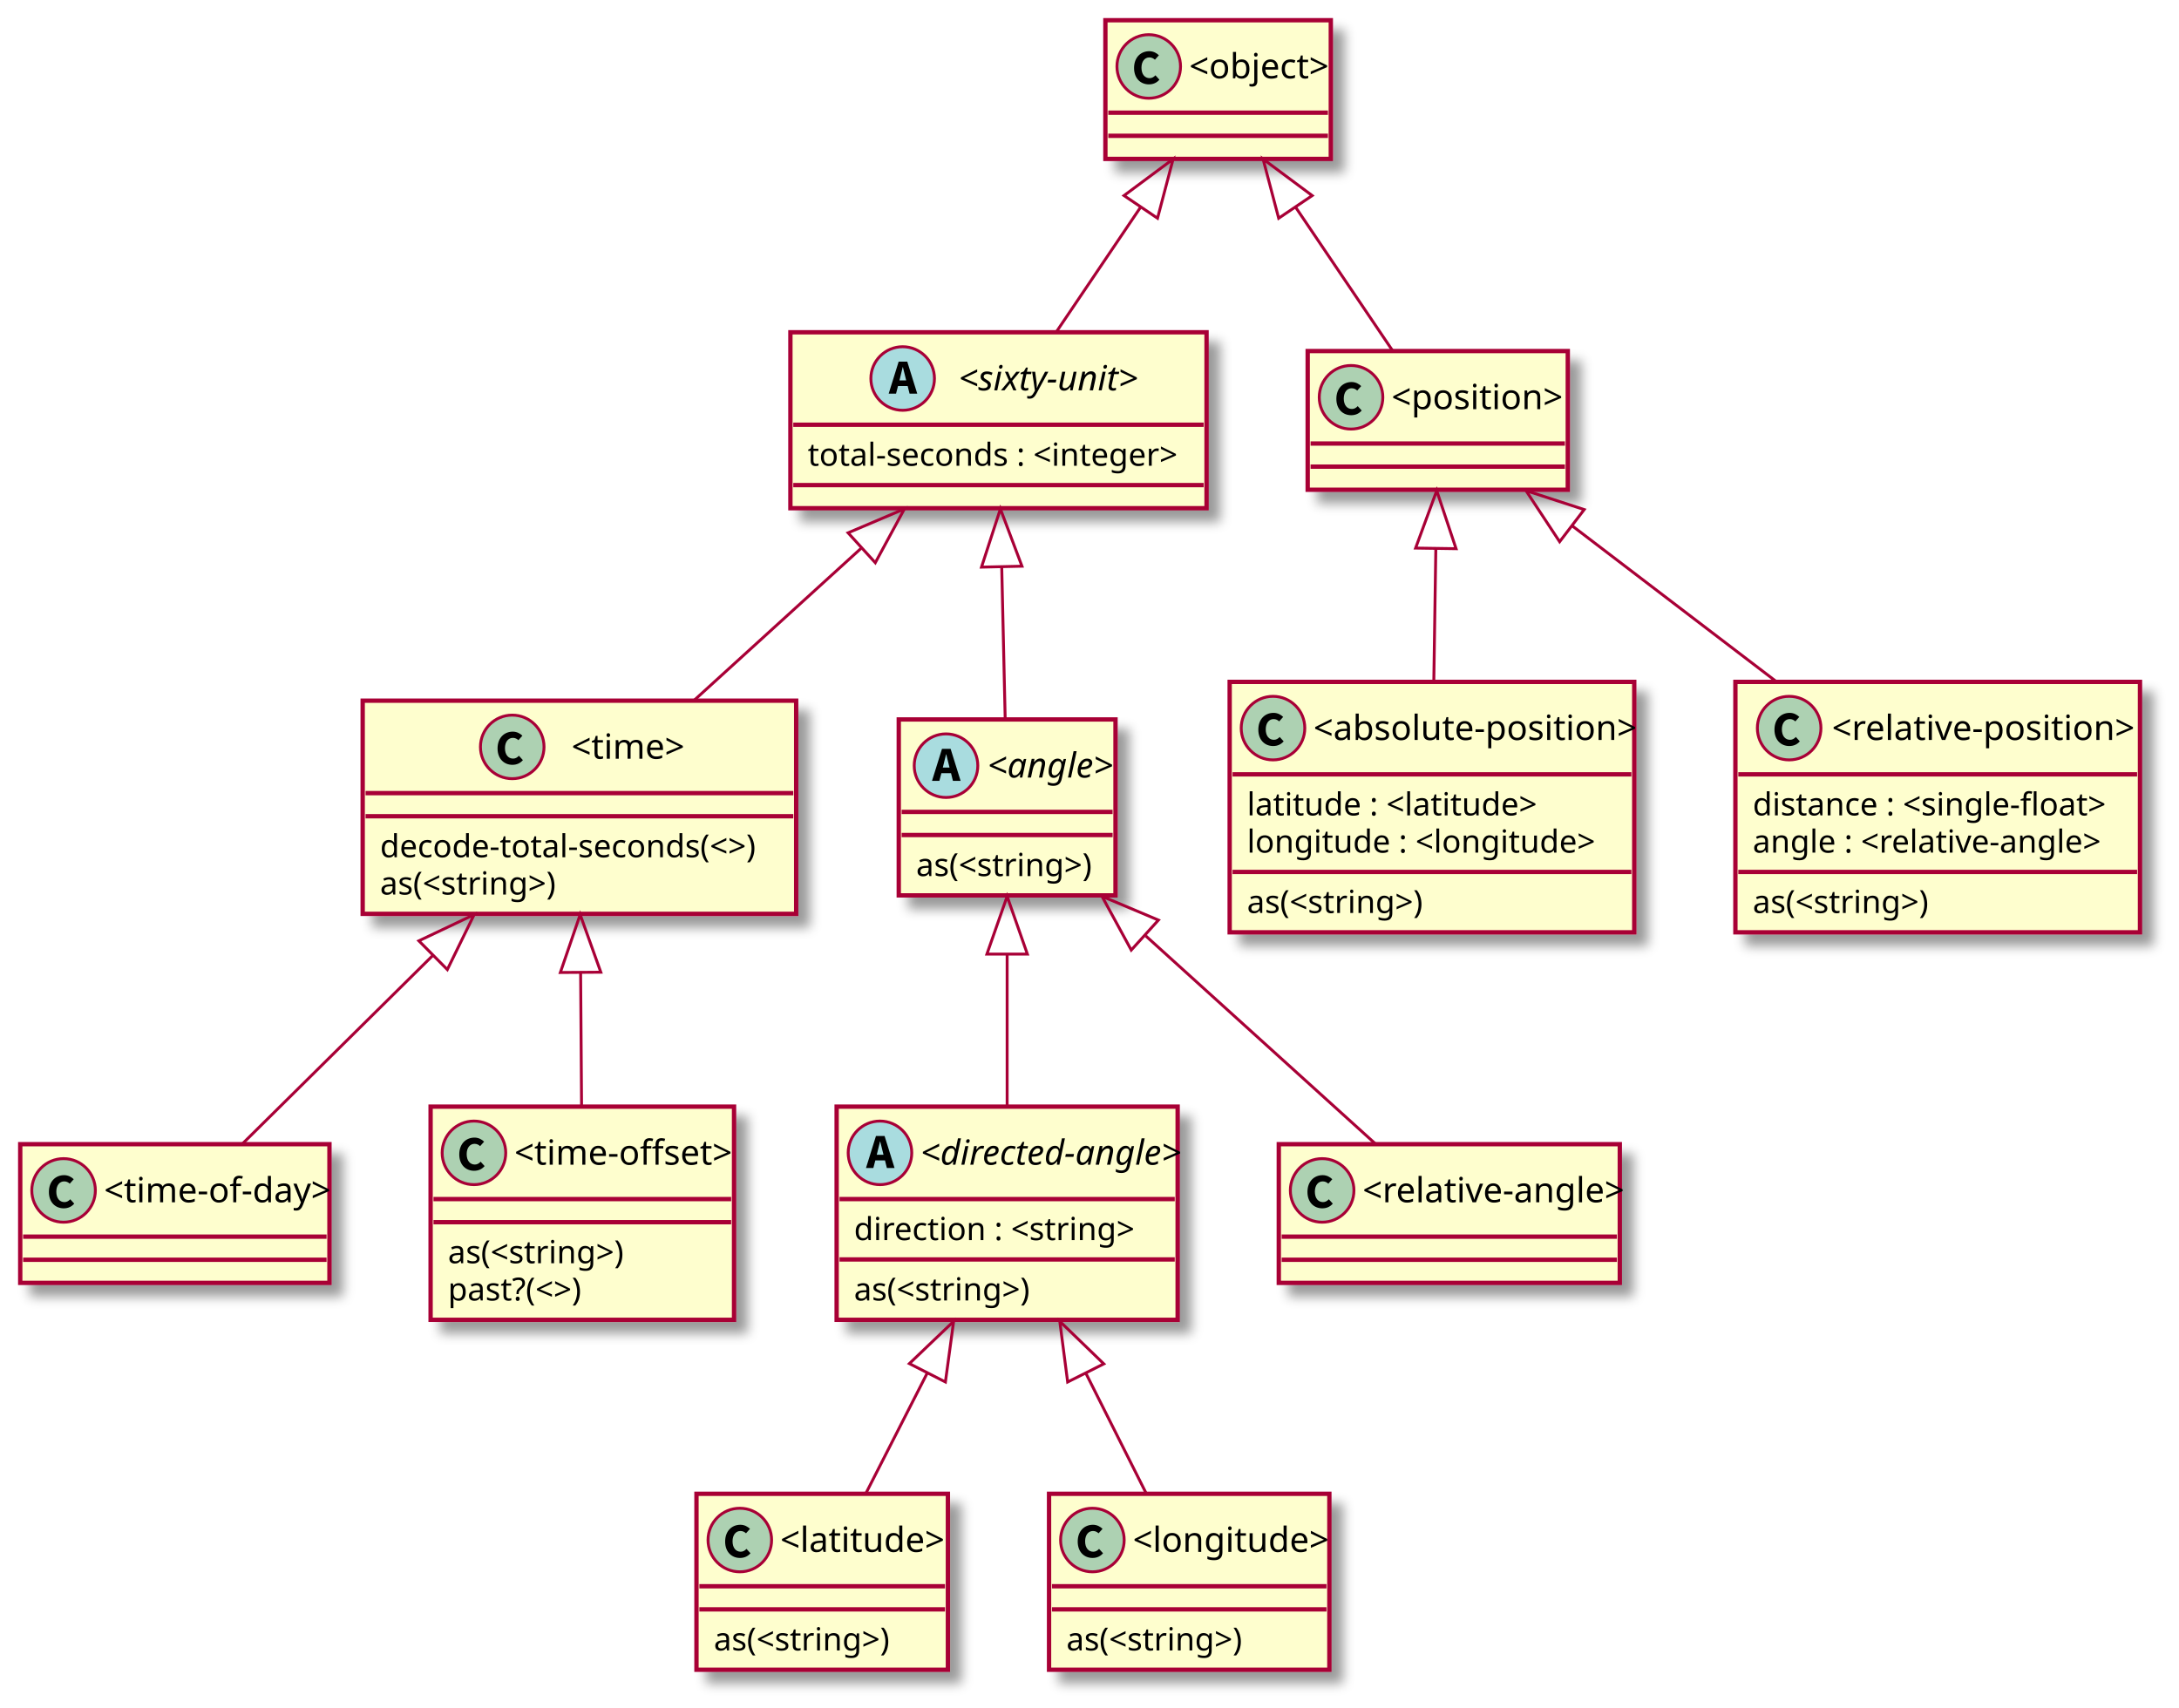
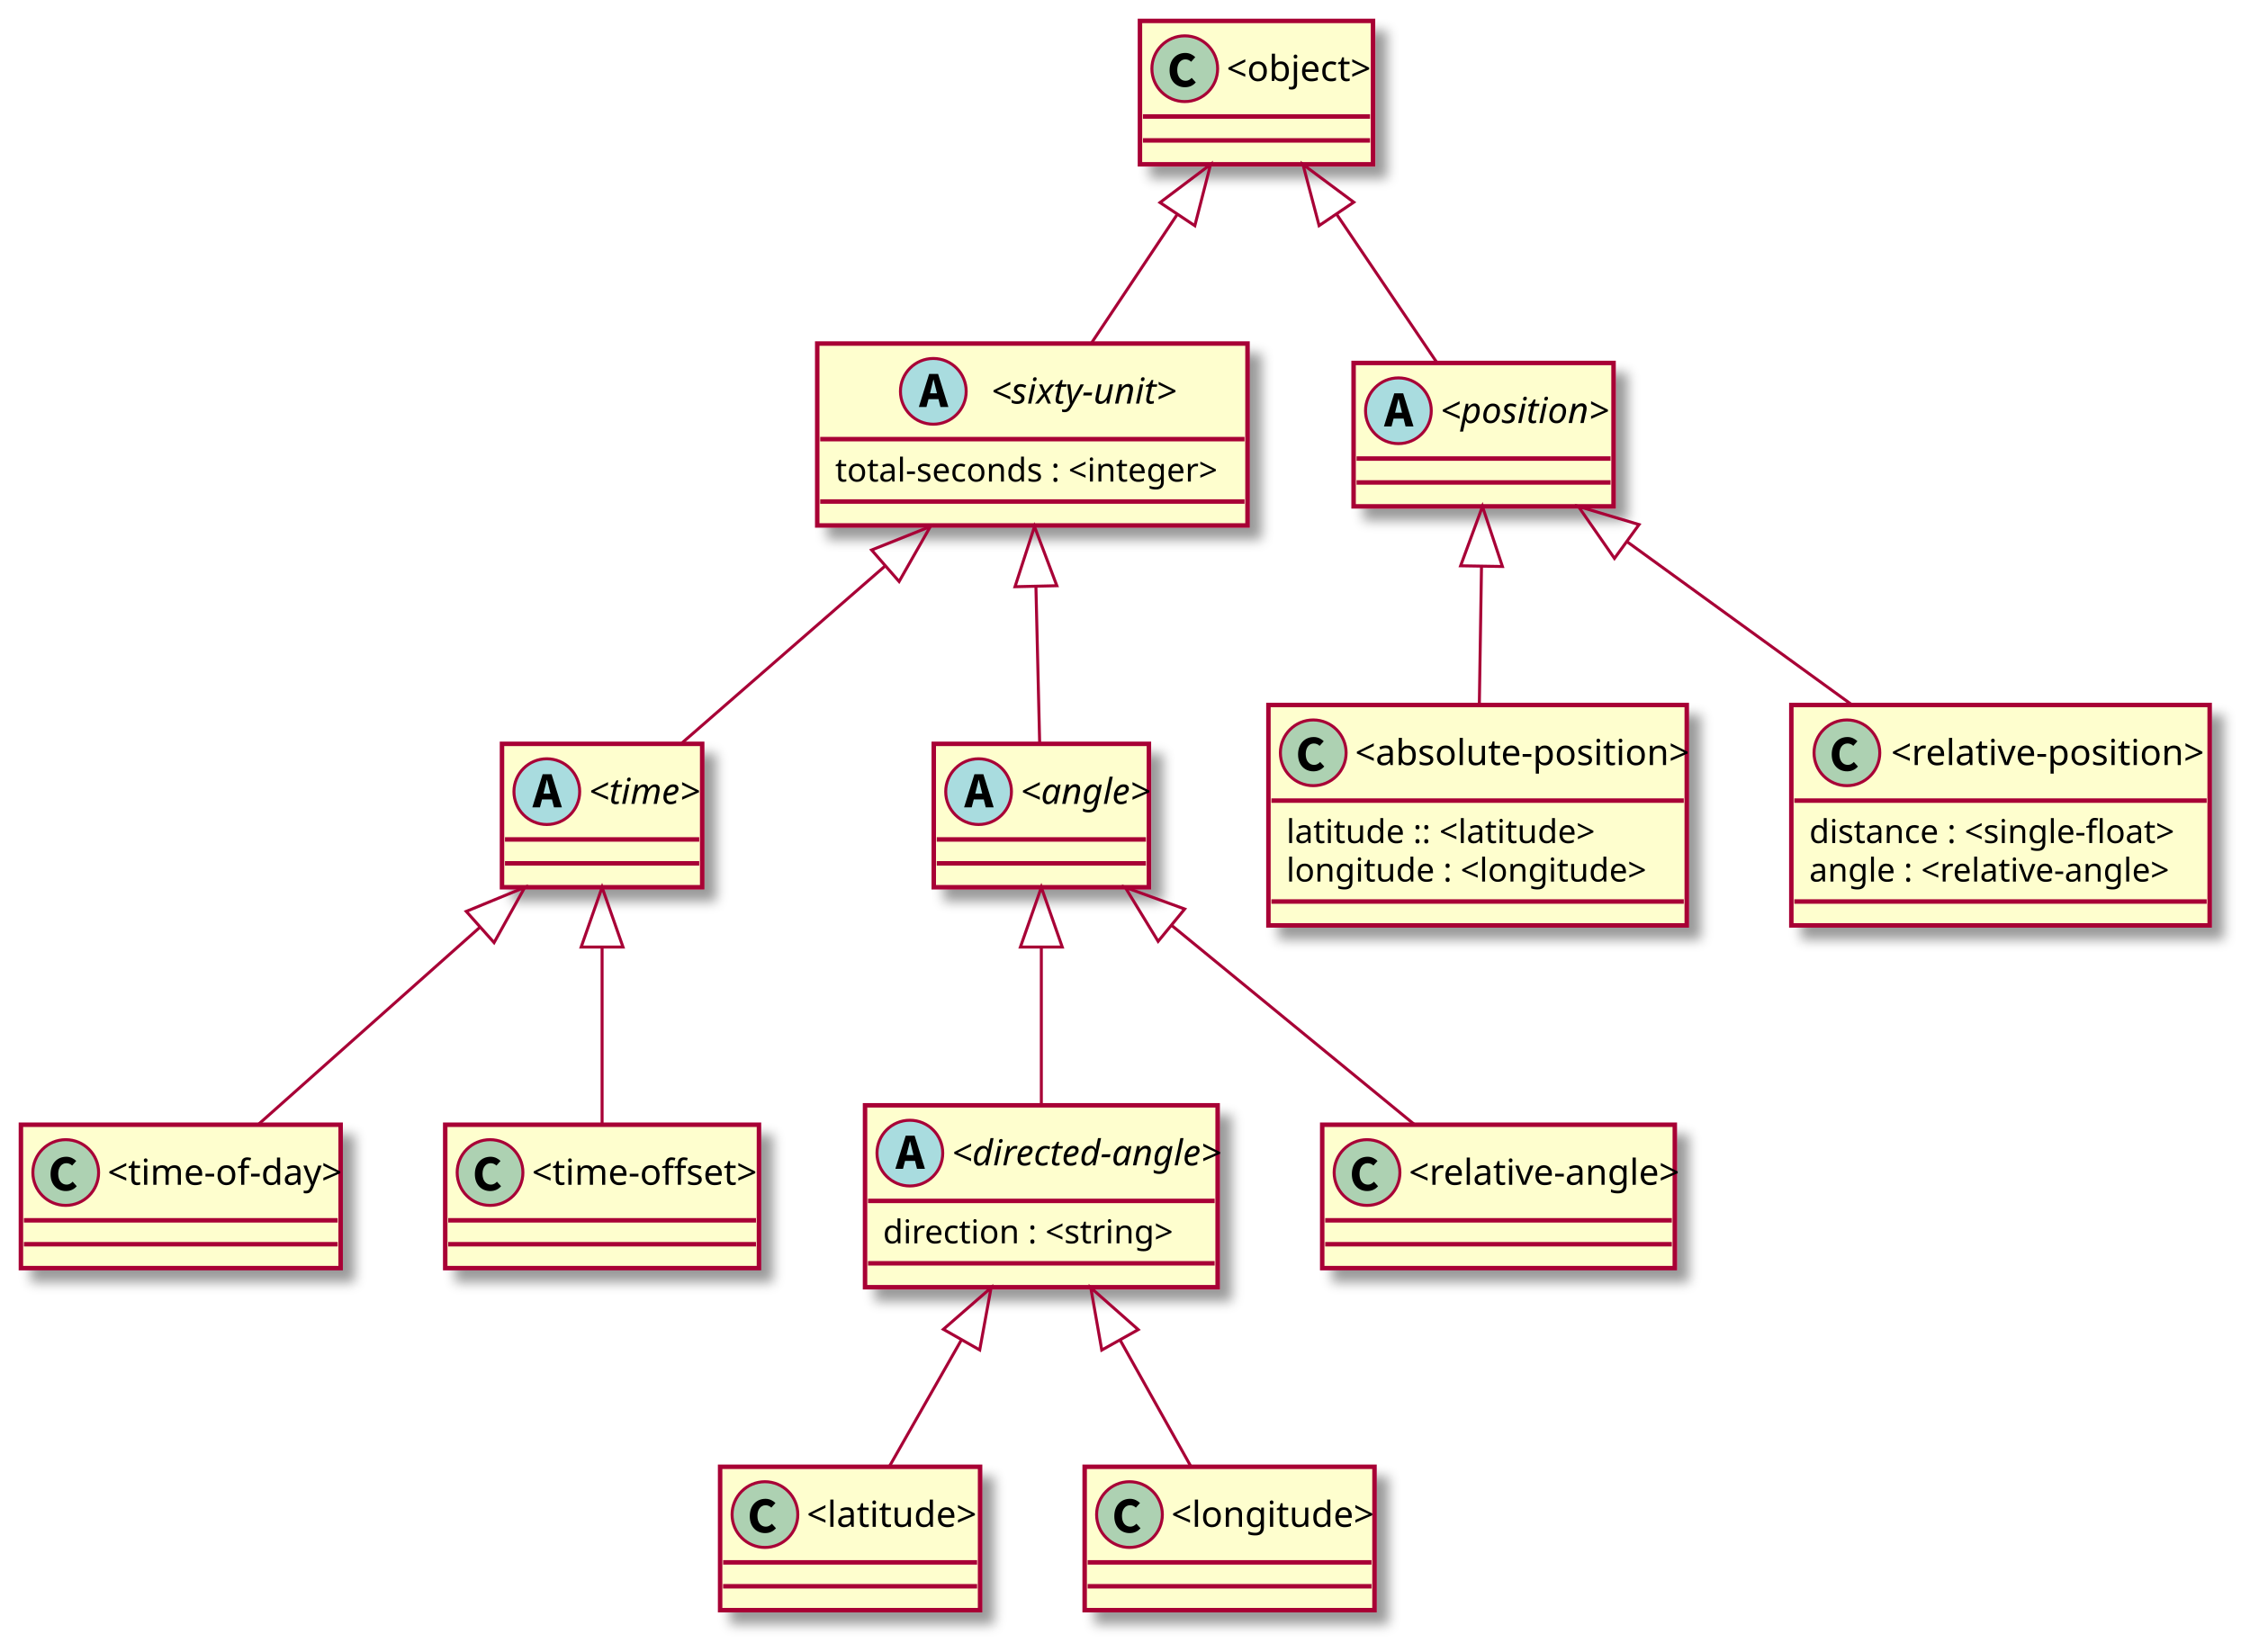
- <svg xmlns="http://www.w3.org/2000/svg" contentScriptType="application/ecmascript" contentStyleType="text/css" height="591px" preserveAspectRatio="none" style="width:754px;height:591px;background:#FFFFFF;" version="1.1" viewBox="0 0 754 591" width="754px" zoomAndPan="magnify">
+ <svg xmlns="http://www.w3.org/2000/svg" contentScriptType="application/ecmascript" contentStyleType="text/css" height="553px" preserveAspectRatio="none" style="width:753px;height:553px;background:#FFFFFF;" version="1.1" viewBox="0 0 753 553" width="753px" zoomAndPan="magnify">
  <defs>
-     <filter height="300%" id="f1tymjr36i17mx" width="300%" x="-1" y="-1">
+     <filter height="300%" id="f8x6vb3fpojpn" width="300%" x="-1" y="-1">
      <feGaussianBlur result="blurOut" stdDeviation="2.0" />
      <feColorMatrix in="blurOut" result="blurOut2" type="matrix" values="0 0 0 0 0 0 0 0 0 0 0 0 0 0 0 0 0 0 .4 0" />
      <feOffset dx="4.0" dy="4.0" in="blurOut2" result="blurOut3" />
      <feBlend in="SourceGraphic" in2="blurOut3" mode="normal" />
    </filter>
  </defs>
  <g>
-     <rect codeLine="2" fill="#FEFECE" filter="url(#f1tymjr36i17mx)" height="48" id="&lt;object&gt;" style="stroke:#A80036;stroke-width:1.5;" width="78" x="382.5" y="7" />
-     <ellipse cx="397.5" cy="23" fill="#ADD1B2" rx="11" ry="11" style="stroke:#A80036;stroke-width:1.0;" />
-     <path d="M397.547,29.203 C399.047,29.203 400.281,28.641 401.188,27.578 L399.812,26.062 C399.266,26.656 398.609,27.047 397.812,27.047 C396.141,27.047 394.984,25.719 394.984,23.438 C394.984,21.219 396.141,19.875 397.703,19.875 C398.516,19.875 399.109,20.188 399.641,20.672 L401.016,19.125 C400.266,18.391 399.109,17.719 397.703,17.719 C394.75,17.719 392.422,19.859 392.422,23.531 C392.422,27.25 394.797,29.203 397.547,29.203 Z " fill="#000000" />
-     <text fill="#000000" font-family="sans-serif" font-size="12" lengthAdjust="spacing" textLength="46" x="411.5" y="27.102">&lt;object&gt;</text>
-     <line style="stroke:#A80036;stroke-width:1.5;" x1="383.5" x2="459.5" y1="39" y2="39" />
-     <line style="stroke:#A80036;stroke-width:1.5;" x1="383.5" x2="459.5" y1="47" y2="47" />
-     <rect codeLine="3" fill="#FEFECE" filter="url(#f1tymjr36i17mx)" height="60.891" id="&lt;sixty-unit&gt;" style="stroke:#A80036;stroke-width:1.5;" width="144" x="273.5" y="115" />
+     <rect codeLine="2" fill="#FEFECE" filter="url(#f8x6vb3fpojpn)" height="48" id="&lt;object&gt;" style="stroke:#A80036;stroke-width:1.5;" width="78" x="381.5" y="7" />
+     <ellipse cx="396.5" cy="23" fill="#ADD1B2" rx="11" ry="11" style="stroke:#A80036;stroke-width:1.0;" />
+     <path d="M396.547,29.203 C398.047,29.203 399.281,28.641 400.188,27.578 L398.812,26.062 C398.266,26.656 397.609,27.047 396.812,27.047 C395.141,27.047 393.984,25.719 393.984,23.438 C393.984,21.219 395.141,19.875 396.703,19.875 C397.516,19.875 398.109,20.188 398.641,20.672 L400.016,19.125 C399.266,18.391 398.109,17.719 396.703,17.719 C393.75,17.719 391.422,19.859 391.422,23.531 C391.422,27.25 393.797,29.203 396.547,29.203 Z " fill="#000000" />
+     <text fill="#000000" font-family="sans-serif" font-size="12" lengthAdjust="spacing" textLength="46" x="410.5" y="27.102">&lt;object&gt;</text>
+     <line style="stroke:#A80036;stroke-width:1.5;" x1="382.5" x2="458.5" y1="39" y2="39" />
+     <line style="stroke:#A80036;stroke-width:1.5;" x1="382.5" x2="458.5" y1="47" y2="47" />
+     <rect codeLine="3" fill="#FEFECE" filter="url(#f8x6vb3fpojpn)" height="60.891" id="&lt;sixty-unit&gt;" style="stroke:#A80036;stroke-width:1.5;" width="144" x="273.5" y="115" />
    <ellipse cx="312.35" cy="131" fill="#A9DCDF" rx="11" ry="11" style="stroke:#A80036;stroke-width:1.0;" />
    <path d="M311.491,130.641 C311.788,129.531 312.1,128.25 312.366,127.062 L312.428,127.062 C312.694,128.25 313.022,129.531 313.319,130.641 L313.569,131.656 L311.241,131.656 L311.491,130.641 Z M307.506,136.25 L310.053,136.25 L310.741,133.609 L314.084,133.609 L314.741,136.25 L317.397,136.25 L313.944,125.172 L310.959,125.172 L307.506,136.25 Z " fill="#000000" />
    <text fill="#000000" font-family="sans-serif" font-size="12" font-style="italic" lengthAdjust="spacing" textLength="59" x="331.65" y="135.102">&lt;sixty-unit&gt;</text>
    <line style="stroke:#A80036;stroke-width:1.5;" x1="274.5" x2="416.5" y1="147" y2="147" />
    <text fill="#000000" font-family="sans-serif" font-size="11" lengthAdjust="spacing" textLength="132" x="279.5" y="161.205">total-seconds : &lt;integer&gt;</text>
    <line style="stroke:#A80036;stroke-width:1.5;" x1="274.5" x2="416.5" y1="167.891" y2="167.891" />
-     <rect codeLine="4" fill="#FEFECE" filter="url(#f1tymjr36i17mx)" height="48" id="&lt;position&gt;" style="stroke:#A80036;stroke-width:1.5;" width="90" x="452.5" y="121.5" />
-     <ellipse cx="467.5" cy="137.5" fill="#ADD1B2" rx="11" ry="11" style="stroke:#A80036;stroke-width:1.0;" />
-     <path d="M467.547,143.703 C469.047,143.703 470.281,143.141 471.188,142.078 L469.812,140.562 C469.266,141.156 468.609,141.547 467.812,141.547 C466.141,141.547 464.984,140.219 464.984,137.938 C464.984,135.719 466.141,134.375 467.703,134.375 C468.516,134.375 469.109,134.688 469.641,135.172 L471.016,133.625 C470.266,132.891 469.109,132.219 467.703,132.219 C464.75,132.219 462.422,134.359 462.422,138.031 C462.422,141.75 464.797,143.703 467.547,143.703 Z " fill="#000000" />
-     <text fill="#000000" font-family="sans-serif" font-size="12" lengthAdjust="spacing" textLength="58" x="481.5" y="141.602">&lt;position&gt;</text>
-     <line style="stroke:#A80036;stroke-width:1.5;" x1="453.5" x2="541.5" y1="153.5" y2="153.5" />
-     <line style="stroke:#A80036;stroke-width:1.5;" x1="453.5" x2="541.5" y1="161.5" y2="161.5" />
-     <rect codeLine="5" fill="#FEFECE" filter="url(#f1tymjr36i17mx)" height="73.781" id="&lt;time&gt;" style="stroke:#A80036;stroke-width:1.5;" width="150" x="125.5" y="242.5" />
-     <ellipse cx="177.25" cy="258.5" fill="#ADD1B2" rx="11" ry="11" style="stroke:#A80036;stroke-width:1.0;" />
-     <path d="M177.297,264.703 C178.797,264.703 180.031,264.141 180.938,263.078 L179.562,261.562 C179.016,262.156 178.359,262.547 177.562,262.547 C175.891,262.547 174.734,261.219 174.734,258.938 C174.734,256.719 175.891,255.375 177.453,255.375 C178.266,255.375 178.859,255.688 179.391,256.172 L180.766,254.625 C180.016,253.891 178.859,253.219 177.453,253.219 C174.5,253.219 172.172,255.359 172.172,259.031 C172.172,262.75 174.547,264.703 177.297,264.703 Z " fill="#000000" />
-     <text fill="#000000" font-family="sans-serif" font-size="12" lengthAdjust="spacing" textLength="38" x="197.75" y="262.602">&lt;time&gt;</text>
-     <line style="stroke:#A80036;stroke-width:1.5;" x1="126.5" x2="274.5" y1="274.5" y2="274.5" />
-     <line style="stroke:#A80036;stroke-width:1.5;" x1="126.5" x2="274.5" y1="282.5" y2="282.5" />
-     <text fill="#000000" font-family="sans-serif" font-size="11" lengthAdjust="spacing" textLength="138" x="131.5" y="296.705">decode-total-seconds(&lt;&gt;)</text>
-     <text fill="#000000" font-family="sans-serif" font-size="11" lengthAdjust="spacing" textLength="63" x="131.5" y="309.596">as(&lt;string&gt;)</text>
-     <rect codeLine="6" fill="#FEFECE" filter="url(#f1tymjr36i17mx)" height="48" id="&lt;time-of-day&gt;" style="stroke:#A80036;stroke-width:1.5;" width="107" x="7" y="396" />
-     <ellipse cx="22" cy="412" fill="#ADD1B2" rx="11" ry="11" style="stroke:#A80036;stroke-width:1.0;" />
-     <path d="M22.047,418.203 C23.547,418.203 24.781,417.641 25.688,416.578 L24.312,415.062 C23.766,415.656 23.109,416.047 22.312,416.047 C20.641,416.047 19.484,414.719 19.484,412.438 C19.484,410.219 20.641,408.875 22.203,408.875 C23.016,408.875 23.609,409.188 24.141,409.672 L25.516,408.125 C24.766,407.391 23.609,406.719 22.203,406.719 C19.25,406.719 16.922,408.859 16.922,412.531 C16.922,416.25 19.297,418.203 22.047,418.203 Z " fill="#000000" />
-     <text fill="#000000" font-family="sans-serif" font-size="12" lengthAdjust="spacing" textLength="75" x="36" y="416.102">&lt;time-of-day&gt;</text>
-     <line style="stroke:#A80036;stroke-width:1.5;" x1="8" x2="113" y1="428" y2="428" />
-     <line style="stroke:#A80036;stroke-width:1.5;" x1="8" x2="113" y1="436" y2="436" />
-     <rect codeLine="7" fill="#FEFECE" filter="url(#f1tymjr36i17mx)" height="73.781" id="&lt;time-offset&gt;" style="stroke:#A80036;stroke-width:1.5;" width="105" x="149" y="383" />
-     <ellipse cx="164" cy="399" fill="#ADD1B2" rx="11" ry="11" style="stroke:#A80036;stroke-width:1.0;" />
-     <path d="M164.047,405.203 C165.547,405.203 166.781,404.641 167.688,403.578 L166.312,402.062 C165.766,402.656 165.109,403.047 164.312,403.047 C162.641,403.047 161.484,401.719 161.484,399.438 C161.484,397.219 162.641,395.875 164.203,395.875 C165.016,395.875 165.609,396.188 166.141,396.672 L167.516,395.125 C166.766,394.391 165.609,393.719 164.203,393.719 C161.25,393.719 158.922,395.859 158.922,399.531 C158.922,403.25 161.297,405.203 164.047,405.203 Z " fill="#000000" />
-     <text fill="#000000" font-family="sans-serif" font-size="12" lengthAdjust="spacing" textLength="73" x="178" y="403.102">&lt;time-offset&gt;</text>
-     <line style="stroke:#A80036;stroke-width:1.5;" x1="150" x2="253" y1="415" y2="415" />
-     <line style="stroke:#A80036;stroke-width:1.5;" x1="150" x2="253" y1="423" y2="423" />
-     <text fill="#000000" font-family="sans-serif" font-size="11" lengthAdjust="spacing" textLength="63" x="155" y="437.205">as(&lt;string&gt;)</text>
-     <text fill="#000000" font-family="sans-serif" font-size="11" lengthAdjust="spacing" textLength="49" x="155" y="450.096">past?(&lt;&gt;)</text>
-     <rect codeLine="8" fill="#FEFECE" filter="url(#f1tymjr36i17mx)" height="60.891" id="&lt;angle&gt;" style="stroke:#A80036;stroke-width:1.5;" width="75" x="311" y="249" />
-     <ellipse cx="327.35" cy="265" fill="#A9DCDF" rx="11" ry="11" style="stroke:#A80036;stroke-width:1.0;" />
-     <path d="M326.491,264.641 C326.788,263.531 327.1,262.25 327.366,261.062 L327.428,261.062 C327.694,262.25 328.022,263.531 328.319,264.641 L328.569,265.656 L326.241,265.656 L326.491,264.641 Z M322.506,270.25 L325.053,270.25 L325.741,267.609 L329.084,267.609 L329.741,270.25 L332.397,270.25 L328.944,259.172 L325.959,259.172 L322.506,270.25 Z " fill="#000000" />
-     <text fill="#000000" font-family="sans-serif" font-size="12" font-style="italic" lengthAdjust="spacing" textLength="40" x="341.65" y="269.102">&lt;angle&gt;</text>
-     <line style="stroke:#A80036;stroke-width:1.5;" x1="312" x2="385" y1="281" y2="281" />
-     <line style="stroke:#A80036;stroke-width:1.5;" x1="312" x2="385" y1="289" y2="289" />
-     <text fill="#000000" font-family="sans-serif" font-size="11" lengthAdjust="spacing" textLength="63" x="317" y="303.205">as(&lt;string&gt;)</text>
-     <rect codeLine="9" fill="#FEFECE" filter="url(#f1tymjr36i17mx)" height="73.781" id="&lt;directed-angle&gt;" style="stroke:#A80036;stroke-width:1.5;" width="118" x="289.5" y="383" />
-     <ellipse cx="304.5" cy="399" fill="#A9DCDF" rx="11" ry="11" style="stroke:#A80036;stroke-width:1.0;" />
-     <path d="M303.641,398.641 C303.938,397.531 304.25,396.25 304.516,395.062 L304.578,395.062 C304.844,396.25 305.172,397.531 305.469,398.641 L305.719,399.656 L303.391,399.656 L303.641,398.641 Z M299.656,404.25 L302.203,404.25 L302.891,401.609 L306.234,401.609 L306.891,404.25 L309.547,404.25 L306.094,393.172 L303.109,393.172 L299.656,404.25 Z " fill="#000000" />
-     <text fill="#000000" font-family="sans-serif" font-size="12" font-style="italic" lengthAdjust="spacing" textLength="86" x="318.5" y="403.102">&lt;directed-angle&gt;</text>
-     <line style="stroke:#A80036;stroke-width:1.5;" x1="290.5" x2="406.5" y1="415" y2="415" />
-     <text fill="#000000" font-family="sans-serif" font-size="11" lengthAdjust="spacing" textLength="99" x="295.5" y="429.205">direction : &lt;string&gt;</text>
-     <line style="stroke:#A80036;stroke-width:1.5;" x1="290.5" x2="406.5" y1="435.891" y2="435.891" />
-     <text fill="#000000" font-family="sans-serif" font-size="11" lengthAdjust="spacing" textLength="63" x="295.5" y="450.096">as(&lt;string&gt;)</text>
-     <rect codeLine="10" fill="#FEFECE" filter="url(#f1tymjr36i17mx)" height="48" id="&lt;relative-angle&gt;" style="stroke:#A80036;stroke-width:1.5;" width="118" x="442.5" y="396" />
-     <ellipse cx="457.5" cy="412" fill="#ADD1B2" rx="11" ry="11" style="stroke:#A80036;stroke-width:1.0;" />
-     <path d="M457.547,418.203 C459.047,418.203 460.281,417.641 461.188,416.578 L459.812,415.062 C459.266,415.656 458.609,416.047 457.812,416.047 C456.141,416.047 454.984,414.719 454.984,412.438 C454.984,410.219 456.141,408.875 457.703,408.875 C458.516,408.875 459.109,409.188 459.641,409.672 L461.016,408.125 C460.266,407.391 459.109,406.719 457.703,406.719 C454.75,406.719 452.422,408.859 452.422,412.531 C452.422,416.25 454.797,418.203 457.547,418.203 Z " fill="#000000" />
-     <text fill="#000000" font-family="sans-serif" font-size="12" lengthAdjust="spacing" textLength="86" x="471.5" y="416.102">&lt;relative-angle&gt;</text>
-     <line style="stroke:#A80036;stroke-width:1.5;" x1="443.5" x2="559.5" y1="428" y2="428" />
-     <line style="stroke:#A80036;stroke-width:1.5;" x1="443.5" x2="559.5" y1="436" y2="436" />
-     <rect codeLine="11" fill="#FEFECE" filter="url(#f1tymjr36i17mx)" height="60.891" id="&lt;latitude&gt;" style="stroke:#A80036;stroke-width:1.5;" width="87" x="241" y="517" />
-     <ellipse cx="256" cy="533" fill="#ADD1B2" rx="11" ry="11" style="stroke:#A80036;stroke-width:1.0;" />
-     <path d="M256.047,539.203 C257.547,539.203 258.781,538.641 259.688,537.578 L258.312,536.062 C257.766,536.656 257.109,537.047 256.312,537.047 C254.641,537.047 253.484,535.719 253.484,533.438 C253.484,531.219 254.641,529.875 256.203,529.875 C257.016,529.875 257.609,530.188 258.141,530.672 L259.516,529.125 C258.766,528.391 257.609,527.719 256.203,527.719 C253.25,527.719 250.922,529.859 250.922,533.531 C250.922,537.25 253.297,539.203 256.047,539.203 Z " fill="#000000" />
-     <text fill="#000000" font-family="sans-serif" font-size="12" lengthAdjust="spacing" textLength="55" x="270" y="537.102">&lt;latitude&gt;</text>
-     <line style="stroke:#A80036;stroke-width:1.5;" x1="242" x2="327" y1="549" y2="549" />
-     <line style="stroke:#A80036;stroke-width:1.5;" x1="242" x2="327" y1="557" y2="557" />
-     <text fill="#000000" font-family="sans-serif" font-size="11" lengthAdjust="spacing" textLength="63" x="247" y="571.205">as(&lt;string&gt;)</text>
-     <rect codeLine="12" fill="#FEFECE" filter="url(#f1tymjr36i17mx)" height="60.891" id="&lt;longitude&gt;" style="stroke:#A80036;stroke-width:1.5;" width="97" x="363" y="517" />
-     <ellipse cx="378" cy="533" fill="#ADD1B2" rx="11" ry="11" style="stroke:#A80036;stroke-width:1.0;" />
-     <path d="M378.047,539.203 C379.547,539.203 380.781,538.641 381.688,537.578 L380.312,536.062 C379.766,536.656 379.109,537.047 378.312,537.047 C376.641,537.047 375.484,535.719 375.484,533.438 C375.484,531.219 376.641,529.875 378.203,529.875 C379.016,529.875 379.609,530.188 380.141,530.672 L381.516,529.125 C380.766,528.391 379.609,527.719 378.203,527.719 C375.25,527.719 372.922,529.859 372.922,533.531 C372.922,537.25 375.297,539.203 378.047,539.203 Z " fill="#000000" />
-     <text fill="#000000" font-family="sans-serif" font-size="12" lengthAdjust="spacing" textLength="65" x="392" y="537.102">&lt;longitude&gt;</text>
-     <line style="stroke:#A80036;stroke-width:1.5;" x1="364" x2="459" y1="549" y2="549" />
-     <line style="stroke:#A80036;stroke-width:1.5;" x1="364" x2="459" y1="557" y2="557" />
-     <text fill="#000000" font-family="sans-serif" font-size="11" lengthAdjust="spacing" textLength="63" x="369" y="571.205">as(&lt;string&gt;)</text>
-     <rect codeLine="13" fill="#FEFECE" filter="url(#f1tymjr36i17mx)" height="86.672" id="&lt;absolute-position&gt;" style="stroke:#A80036;stroke-width:1.5;" width="140" x="425.5" y="236" />
-     <ellipse cx="440.5" cy="252" fill="#ADD1B2" rx="11" ry="11" style="stroke:#A80036;stroke-width:1.0;" />
-     <path d="M440.547,258.203 C442.047,258.203 443.281,257.641 444.188,256.578 L442.812,255.062 C442.266,255.656 441.609,256.047 440.812,256.047 C439.141,256.047 437.984,254.719 437.984,252.438 C437.984,250.219 439.141,248.875 440.703,248.875 C441.516,248.875 442.109,249.188 442.641,249.672 L444.016,248.125 C443.266,247.391 442.109,246.719 440.703,246.719 C437.75,246.719 435.422,248.859 435.422,252.531 C435.422,256.25 437.797,258.203 440.547,258.203 Z " fill="#000000" />
-     <text fill="#000000" font-family="sans-serif" font-size="12" lengthAdjust="spacing" textLength="108" x="454.5" y="256.102">&lt;absolute-position&gt;</text>
-     <line style="stroke:#A80036;stroke-width:1.5;" x1="426.5" x2="564.5" y1="268" y2="268" />
-     <text fill="#000000" font-family="sans-serif" font-size="11" lengthAdjust="spacing" textLength="101" x="431.5" y="282.205">latitude : &lt;latitude&gt;</text>
-     <text fill="#000000" font-family="sans-serif" font-size="11" lengthAdjust="spacing" textLength="123" x="431.5" y="295.096">longitude : &lt;longitude&gt;</text>
-     <line style="stroke:#A80036;stroke-width:1.5;" x1="426.5" x2="564.5" y1="301.781" y2="301.781" />
-     <text fill="#000000" font-family="sans-serif" font-size="11" lengthAdjust="spacing" textLength="63" x="431.5" y="315.986">as(&lt;string&gt;)</text>
-     <rect codeLine="14" fill="#FEFECE" filter="url(#f1tymjr36i17mx)" height="86.672" id="&lt;relative-position&gt;" style="stroke:#A80036;stroke-width:1.5;" width="140" x="600.5" y="236" />
-     <ellipse cx="619.1" cy="252" fill="#ADD1B2" rx="11" ry="11" style="stroke:#A80036;stroke-width:1.0;" />
-     <path d="M619.147,258.203 C620.647,258.203 621.881,257.641 622.788,256.578 L621.413,255.062 C620.866,255.656 620.209,256.047 619.413,256.047 C617.741,256.047 616.584,254.719 616.584,252.438 C616.584,250.219 617.741,248.875 619.303,248.875 C620.116,248.875 620.709,249.188 621.241,249.672 L622.616,248.125 C621.866,247.391 620.709,246.719 619.303,246.719 C616.35,246.719 614.022,248.859 614.022,252.531 C614.022,256.25 616.397,258.203 619.147,258.203 Z " fill="#000000" />
-     <text fill="#000000" font-family="sans-serif" font-size="12" lengthAdjust="spacing" textLength="100" x="633.9" y="256.102">&lt;relative-position&gt;</text>
-     <line style="stroke:#A80036;stroke-width:1.5;" x1="601.5" x2="739.5" y1="268" y2="268" />
-     <text fill="#000000" font-family="sans-serif" font-size="11" lengthAdjust="spacing" textLength="128" x="606.5" y="282.205">distance : &lt;single-float&gt;</text>
-     <text fill="#000000" font-family="sans-serif" font-size="11" lengthAdjust="spacing" textLength="125" x="606.5" y="295.096">angle : &lt;relative-angle&gt;</text>
-     <line style="stroke:#A80036;stroke-width:1.5;" x1="601.5" x2="739.5" y1="301.781" y2="301.781" />
-     <text fill="#000000" font-family="sans-serif" font-size="11" lengthAdjust="spacing" textLength="63" x="606.5" y="315.986">as(&lt;string&gt;)</text>
-     <path codeLine="16" d="M394.62,71.79 C385.09,85.9 374.54,101.52 365.67,114.65 " fill="none" id="&lt;object&gt;-backto-&lt;sixty-unit&gt;" style="stroke:#A80036;stroke-width:1.0;" />
-     <polygon fill="none" points="388.94,67.69,405.94,55.04,400.54,75.53,388.94,67.69" style="stroke:#A80036;stroke-width:1.0;" />
-     <path codeLine="17" d="M448.3,71.68 C459.57,88.35 472.28,107.17 481.96,121.49 " fill="none" id="&lt;object&gt;-backto-&lt;position&gt;" style="stroke:#A80036;stroke-width:1.0;" />
-     <polygon fill="none" points="442.46,75.53,437.06,55.04,454.06,67.69,442.46,75.53" style="stroke:#A80036;stroke-width:1.0;" />
-     <path codeLine="18" d="M297.97,189.77 C279.26,206.8 258.03,226.13 240.17,242.39 " fill="none" id="&lt;sixty-unit&gt;-backto-&lt;time&gt;" style="stroke:#A80036;stroke-width:1.0;" />
-     <polygon fill="none" points="293.46,184.41,312.96,176.12,302.88,194.76,293.46,184.41" style="stroke:#A80036;stroke-width:1.0;" />
-     <path codeLine="19" d="M346.63,196.23 C347.03,214 347.48,233.45 347.83,248.98 " fill="none" id="&lt;sixty-unit&gt;-backto-&lt;angle&gt;" style="stroke:#A80036;stroke-width:1.0;" />
-     <polygon fill="none" points="339.63,196.28,346.17,176.12,353.63,195.96,339.63,196.28" style="stroke:#A80036;stroke-width:1.0;" />
-     <path codeLine="20" d="M149.82,330.63 C127.33,352.89 101.94,378 84,395.75 " fill="none" id="&lt;time&gt;-backto-&lt;time-of-day&gt;" style="stroke:#A80036;stroke-width:1.0;" />
-     <polygon fill="none" points="144.94,325.62,164.08,316.53,154.79,335.57,144.94,325.62" style="stroke:#A80036;stroke-width:1.0;" />
-     <path codeLine="21" d="M200.91,336.78 C201.02,352.26 201.14,368.64 201.24,382.67 " fill="none" id="&lt;time&gt;-backto-&lt;time-offset&gt;" style="stroke:#A80036;stroke-width:1.0;" />
-     <polygon fill="none" points="193.9,336.58,200.76,316.53,207.9,336.48,193.9,336.58" style="stroke:#A80036;stroke-width:1.0;" />
-     <path codeLine="22" d="M348.5,330.24 C348.5,347.65 348.5,366.86 348.5,382.94 " fill="none" id="&lt;angle&gt;-backto-&lt;directed-angle&gt;" style="stroke:#A80036;stroke-width:1.0;" />
-     <polygon fill="none" points="341.5,330.21,348.5,310.21,355.5,330.21,341.5,330.21" style="stroke:#A80036;stroke-width:1.0;" />
-     <path codeLine="23" d="M396.46,323.91 C422.71,347.68 454.2,376.18 475.81,395.75 " fill="none" id="&lt;angle&gt;-backto-&lt;relative-angle&gt;" style="stroke:#A80036;stroke-width:1.0;" />
-     <polygon fill="none" points="391.45,328.82,381.32,310.21,400.85,318.44,391.45,328.82" style="stroke:#A80036;stroke-width:1.0;" />
-     <path codeLine="24" d="M320.79,475.34 C313.57,489.5 306.04,504.25 299.74,516.62 " fill="none" id="&lt;directed-angle&gt;-backto-&lt;latitude&gt;" style="stroke:#A80036;stroke-width:1.0;" />
-     <polygon fill="none" points="314.67,471.94,329.99,457.3,327.14,478.3,314.67,471.94" style="stroke:#A80036;stroke-width:1.0;" />
-     <path codeLine="25" d="M375.78,475.34 C382.89,489.5 390.29,504.25 396.5,516.62 " fill="none" id="&lt;directed-angle&gt;-backto-&lt;longitude&gt;" style="stroke:#A80036;stroke-width:1.0;" />
-     <polygon fill="none" points="369.44,478.31,366.72,457.3,381.95,472.03,369.44,478.31" style="stroke:#A80036;stroke-width:1.0;" />
-     <path codeLine="26" d="M496.84,189.85 C496.62,204.67 496.37,221.22 496.14,235.97 " fill="none" id="&lt;position&gt;-backto-&lt;absolute-position&gt;" style="stroke:#A80036;stroke-width:1.0;" />
-     <polygon fill="none" points="489.84,189.69,497.15,169.8,503.84,189.9,489.84,189.69" style="stroke:#A80036;stroke-width:1.0;" />
-     <path codeLine="27" d="M544.07,182.03 C565.84,198.65 591.95,218.56 614.77,235.97 " fill="none" id="&lt;position&gt;-backto-&lt;relative-position&gt;" style="stroke:#A80036;stroke-width:1.0;" />
-     <polygon fill="none" points="539.68,187.49,528.03,169.8,548.18,176.36,539.68,187.49" style="stroke:#A80036;stroke-width:1.0;" />
+     <rect codeLine="4" fill="#FEFECE" filter="url(#f8x6vb3fpojpn)" height="48" id="&lt;time&gt;" style="stroke:#A80036;stroke-width:1.5;" width="67" x="168" y="249" />
+     <ellipse cx="183" cy="265" fill="#A9DCDF" rx="11" ry="11" style="stroke:#A80036;stroke-width:1.0;" />
+     <path d="M182.141,264.641 C182.438,263.531 182.75,262.25 183.016,261.062 L183.078,261.062 C183.344,262.25 183.672,263.531 183.969,264.641 L184.219,265.656 L181.891,265.656 L182.141,264.641 Z M178.156,270.25 L180.703,270.25 L181.391,267.609 L184.734,267.609 L185.391,270.25 L188.047,270.25 L184.594,259.172 L181.609,259.172 L178.156,270.25 Z " fill="#000000" />
+     <text fill="#000000" font-family="sans-serif" font-size="12" font-style="italic" lengthAdjust="spacing" textLength="35" x="197" y="269.102">&lt;time&gt;</text>
+     <line style="stroke:#A80036;stroke-width:1.5;" x1="169" x2="234" y1="281" y2="281" />
+     <line style="stroke:#A80036;stroke-width:1.5;" x1="169" x2="234" y1="289" y2="289" />
+     <rect codeLine="5" fill="#FEFECE" filter="url(#f8x6vb3fpojpn)" height="48" id="&lt;angle&gt;" style="stroke:#A80036;stroke-width:1.5;" width="72" x="312.5" y="249" />
+     <ellipse cx="327.5" cy="265" fill="#A9DCDF" rx="11" ry="11" style="stroke:#A80036;stroke-width:1.0;" />
+     <path d="M326.641,264.641 C326.938,263.531 327.25,262.25 327.516,261.062 L327.578,261.062 C327.844,262.25 328.172,263.531 328.469,264.641 L328.719,265.656 L326.391,265.656 L326.641,264.641 Z M322.656,270.25 L325.203,270.25 L325.891,267.609 L329.234,267.609 L329.891,270.25 L332.547,270.25 L329.094,259.172 L326.109,259.172 L322.656,270.25 Z " fill="#000000" />
+     <text fill="#000000" font-family="sans-serif" font-size="12" font-style="italic" lengthAdjust="spacing" textLength="40" x="341.5" y="269.102">&lt;angle&gt;</text>
+     <line style="stroke:#A80036;stroke-width:1.5;" x1="313.5" x2="383.5" y1="281" y2="281" />
+     <line style="stroke:#A80036;stroke-width:1.5;" x1="313.5" x2="383.5" y1="289" y2="289" />
+     <rect codeLine="6" fill="#FEFECE" filter="url(#f8x6vb3fpojpn)" height="48" id="&lt;time-of-day&gt;" style="stroke:#A80036;stroke-width:1.5;" width="107" x="7" y="376.5" />
+     <ellipse cx="22" cy="392.5" fill="#ADD1B2" rx="11" ry="11" style="stroke:#A80036;stroke-width:1.0;" />
+     <path d="M22.047,398.703 C23.547,398.703 24.781,398.141 25.688,397.078 L24.312,395.562 C23.766,396.156 23.109,396.547 22.312,396.547 C20.641,396.547 19.484,395.219 19.484,392.938 C19.484,390.719 20.641,389.375 22.203,389.375 C23.016,389.375 23.609,389.688 24.141,390.172 L25.516,388.625 C24.766,387.891 23.609,387.219 22.203,387.219 C19.25,387.219 16.922,389.359 16.922,393.031 C16.922,396.75 19.297,398.703 22.047,398.703 Z " fill="#000000" />
+     <text fill="#000000" font-family="sans-serif" font-size="12" lengthAdjust="spacing" textLength="75" x="36" y="396.602">&lt;time-of-day&gt;</text>
+     <line style="stroke:#A80036;stroke-width:1.5;" x1="8" x2="113" y1="408.5" y2="408.5" />
+     <line style="stroke:#A80036;stroke-width:1.5;" x1="8" x2="113" y1="416.5" y2="416.5" />
+     <rect codeLine="7" fill="#FEFECE" filter="url(#f8x6vb3fpojpn)" height="48" id="&lt;time-offset&gt;" style="stroke:#A80036;stroke-width:1.5;" width="105" x="149" y="376.5" />
+     <ellipse cx="164" cy="392.5" fill="#ADD1B2" rx="11" ry="11" style="stroke:#A80036;stroke-width:1.0;" />
+     <path d="M164.047,398.703 C165.547,398.703 166.781,398.141 167.688,397.078 L166.312,395.562 C165.766,396.156 165.109,396.547 164.312,396.547 C162.641,396.547 161.484,395.219 161.484,392.938 C161.484,390.719 162.641,389.375 164.203,389.375 C165.016,389.375 165.609,389.688 166.141,390.172 L167.516,388.625 C166.766,387.891 165.609,387.219 164.203,387.219 C161.25,387.219 158.922,389.359 158.922,393.031 C158.922,396.75 161.297,398.703 164.047,398.703 Z " fill="#000000" />
+     <text fill="#000000" font-family="sans-serif" font-size="12" lengthAdjust="spacing" textLength="73" x="178" y="396.602">&lt;time-offset&gt;</text>
+     <line style="stroke:#A80036;stroke-width:1.5;" x1="150" x2="253" y1="408.5" y2="408.5" />
+     <line style="stroke:#A80036;stroke-width:1.5;" x1="150" x2="253" y1="416.5" y2="416.5" />
+     <rect codeLine="8" fill="#FEFECE" filter="url(#f8x6vb3fpojpn)" height="60.891" id="&lt;directed-angle&gt;" style="stroke:#A80036;stroke-width:1.5;" width="118" x="289.5" y="370" />
+     <ellipse cx="304.5" cy="386" fill="#A9DCDF" rx="11" ry="11" style="stroke:#A80036;stroke-width:1.0;" />
+     <path d="M303.641,385.641 C303.938,384.531 304.25,383.25 304.516,382.062 L304.578,382.062 C304.844,383.25 305.172,384.531 305.469,385.641 L305.719,386.656 L303.391,386.656 L303.641,385.641 Z M299.656,391.25 L302.203,391.25 L302.891,388.609 L306.234,388.609 L306.891,391.25 L309.547,391.25 L306.094,380.172 L303.109,380.172 L299.656,391.25 Z " fill="#000000" />
+     <text fill="#000000" font-family="sans-serif" font-size="12" font-style="italic" lengthAdjust="spacing" textLength="86" x="318.5" y="390.102">&lt;directed-angle&gt;</text>
+     <line style="stroke:#A80036;stroke-width:1.5;" x1="290.5" x2="406.5" y1="402" y2="402" />
+     <text fill="#000000" font-family="sans-serif" font-size="11" lengthAdjust="spacing" textLength="99" x="295.5" y="416.205">direction : &lt;string&gt;</text>
+     <line style="stroke:#A80036;stroke-width:1.5;" x1="290.5" x2="406.5" y1="422.891" y2="422.891" />
+     <rect codeLine="9" fill="#FEFECE" filter="url(#f8x6vb3fpojpn)" height="48" id="&lt;relative-angle&gt;" style="stroke:#A80036;stroke-width:1.5;" width="118" x="442.5" y="376.5" />
+     <ellipse cx="457.5" cy="392.5" fill="#ADD1B2" rx="11" ry="11" style="stroke:#A80036;stroke-width:1.0;" />
+     <path d="M457.547,398.703 C459.047,398.703 460.281,398.141 461.188,397.078 L459.812,395.562 C459.266,396.156 458.609,396.547 457.812,396.547 C456.141,396.547 454.984,395.219 454.984,392.938 C454.984,390.719 456.141,389.375 457.703,389.375 C458.516,389.375 459.109,389.688 459.641,390.172 L461.016,388.625 C460.266,387.891 459.109,387.219 457.703,387.219 C454.75,387.219 452.422,389.359 452.422,393.031 C452.422,396.75 454.797,398.703 457.547,398.703 Z " fill="#000000" />
+     <text fill="#000000" font-family="sans-serif" font-size="12" lengthAdjust="spacing" textLength="86" x="471.5" y="396.602">&lt;relative-angle&gt;</text>
+     <line style="stroke:#A80036;stroke-width:1.5;" x1="443.5" x2="559.5" y1="408.5" y2="408.5" />
+     <line style="stroke:#A80036;stroke-width:1.5;" x1="443.5" x2="559.5" y1="416.5" y2="416.5" />
+     <rect codeLine="10" fill="#FEFECE" filter="url(#f8x6vb3fpojpn)" height="48" id="&lt;position&gt;" style="stroke:#A80036;stroke-width:1.5;" width="87" x="453" y="121.5" />
+     <ellipse cx="468" cy="137.5" fill="#A9DCDF" rx="11" ry="11" style="stroke:#A80036;stroke-width:1.0;" />
+     <path d="M467.141,137.141 C467.438,136.031 467.75,134.75 468.016,133.562 L468.078,133.562 C468.344,134.75 468.672,136.031 468.969,137.141 L469.219,138.156 L466.891,138.156 L467.141,137.141 Z M463.156,142.75 L465.703,142.75 L466.391,140.109 L469.734,140.109 L470.391,142.75 L473.047,142.75 L469.594,131.672 L466.609,131.672 L463.156,142.75 Z " fill="#000000" />
+     <text fill="#000000" font-family="sans-serif" font-size="12" font-style="italic" lengthAdjust="spacing" textLength="55" x="482" y="141.602">&lt;position&gt;</text>
+     <line style="stroke:#A80036;stroke-width:1.5;" x1="454" x2="539" y1="153.5" y2="153.5" />
+     <line style="stroke:#A80036;stroke-width:1.5;" x1="454" x2="539" y1="161.5" y2="161.5" />
+     <rect codeLine="11" fill="#FEFECE" filter="url(#f8x6vb3fpojpn)" height="73.781" id="&lt;absolute-position&gt;" style="stroke:#A80036;stroke-width:1.5;" width="140" x="424.5" y="236" />
+     <ellipse cx="439.5" cy="252" fill="#ADD1B2" rx="11" ry="11" style="stroke:#A80036;stroke-width:1.0;" />
+     <path d="M439.547,258.203 C441.047,258.203 442.281,257.641 443.188,256.578 L441.812,255.062 C441.266,255.656 440.609,256.047 439.812,256.047 C438.141,256.047 436.984,254.719 436.984,252.438 C436.984,250.219 438.141,248.875 439.703,248.875 C440.516,248.875 441.109,249.188 441.641,249.672 L443.016,248.125 C442.266,247.391 441.109,246.719 439.703,246.719 C436.75,246.719 434.422,248.859 434.422,252.531 C434.422,256.25 436.797,258.203 439.547,258.203 Z " fill="#000000" />
+     <text fill="#000000" font-family="sans-serif" font-size="12" lengthAdjust="spacing" textLength="108" x="453.5" y="256.102">&lt;absolute-position&gt;</text>
+     <line style="stroke:#A80036;stroke-width:1.5;" x1="425.5" x2="563.5" y1="268" y2="268" />
+     <text fill="#000000" font-family="sans-serif" font-size="11" lengthAdjust="spacing" textLength="104" x="430.5" y="282.205">latitude :: &lt;latitude&gt;</text>
+     <text fill="#000000" font-family="sans-serif" font-size="11" lengthAdjust="spacing" textLength="123" x="430.5" y="295.096">longitude : &lt;longitude&gt;</text>
+     <line style="stroke:#A80036;stroke-width:1.5;" x1="425.5" x2="563.5" y1="301.781" y2="301.781" />
+     <rect codeLine="12" fill="#FEFECE" filter="url(#f8x6vb3fpojpn)" height="73.781" id="&lt;relative-position&gt;" style="stroke:#A80036;stroke-width:1.5;" width="140" x="599.5" y="236" />
+     <ellipse cx="618.1" cy="252" fill="#ADD1B2" rx="11" ry="11" style="stroke:#A80036;stroke-width:1.0;" />
+     <path d="M618.147,258.203 C619.647,258.203 620.881,257.641 621.788,256.578 L620.413,255.062 C619.866,255.656 619.209,256.047 618.413,256.047 C616.741,256.047 615.584,254.719 615.584,252.438 C615.584,250.219 616.741,248.875 618.303,248.875 C619.116,248.875 619.709,249.188 620.241,249.672 L621.616,248.125 C620.866,247.391 619.709,246.719 618.303,246.719 C615.35,246.719 613.022,248.859 613.022,252.531 C613.022,256.25 615.397,258.203 618.147,258.203 Z " fill="#000000" />
+     <text fill="#000000" font-family="sans-serif" font-size="12" lengthAdjust="spacing" textLength="100" x="632.9" y="256.102">&lt;relative-position&gt;</text>
+     <line style="stroke:#A80036;stroke-width:1.5;" x1="600.5" x2="738.5" y1="268" y2="268" />
+     <text fill="#000000" font-family="sans-serif" font-size="11" lengthAdjust="spacing" textLength="128" x="605.5" y="282.205">distance : &lt;single-float&gt;</text>
+     <text fill="#000000" font-family="sans-serif" font-size="11" lengthAdjust="spacing" textLength="125" x="605.5" y="295.096">angle : &lt;relative-angle&gt;</text>
+     <line style="stroke:#A80036;stroke-width:1.5;" x1="600.5" x2="738.5" y1="301.781" y2="301.781" />
+     <rect codeLine="13" fill="#FEFECE" filter="url(#f8x6vb3fpojpn)" height="48" id="&lt;latitude&gt;" style="stroke:#A80036;stroke-width:1.5;" width="87" x="241" y="491" />
+     <ellipse cx="256" cy="507" fill="#ADD1B2" rx="11" ry="11" style="stroke:#A80036;stroke-width:1.0;" />
+     <path d="M256.047,513.203 C257.547,513.203 258.781,512.641 259.688,511.578 L258.312,510.062 C257.766,510.656 257.109,511.047 256.312,511.047 C254.641,511.047 253.484,509.719 253.484,507.438 C253.484,505.219 254.641,503.875 256.203,503.875 C257.016,503.875 257.609,504.188 258.141,504.672 L259.516,503.125 C258.766,502.391 257.609,501.719 256.203,501.719 C253.25,501.719 250.922,503.859 250.922,507.531 C250.922,511.25 253.297,513.203 256.047,513.203 Z " fill="#000000" />
+     <text fill="#000000" font-family="sans-serif" font-size="12" lengthAdjust="spacing" textLength="55" x="270" y="511.102">&lt;latitude&gt;</text>
+     <line style="stroke:#A80036;stroke-width:1.5;" x1="242" x2="327" y1="523" y2="523" />
+     <line style="stroke:#A80036;stroke-width:1.5;" x1="242" x2="327" y1="531" y2="531" />
+     <rect codeLine="14" fill="#FEFECE" filter="url(#f8x6vb3fpojpn)" height="48" id="&lt;longitude&gt;" style="stroke:#A80036;stroke-width:1.5;" width="97" x="363" y="491" />
+     <ellipse cx="378" cy="507" fill="#ADD1B2" rx="11" ry="11" style="stroke:#A80036;stroke-width:1.0;" />
+     <path d="M378.047,513.203 C379.547,513.203 380.781,512.641 381.688,511.578 L380.312,510.062 C379.766,510.656 379.109,511.047 378.312,511.047 C376.641,511.047 375.484,509.719 375.484,507.438 C375.484,505.219 376.641,503.875 378.203,503.875 C379.016,503.875 379.609,504.188 380.141,504.672 L381.516,503.125 C380.766,502.391 379.609,501.719 378.203,501.719 C375.25,501.719 372.922,503.859 372.922,507.531 C372.922,511.25 375.297,513.203 378.047,513.203 Z " fill="#000000" />
+     <text fill="#000000" font-family="sans-serif" font-size="12" lengthAdjust="spacing" textLength="65" x="392" y="511.102">&lt;longitude&gt;</text>
+     <line style="stroke:#A80036;stroke-width:1.5;" x1="364" x2="459" y1="523" y2="523" />
+     <line style="stroke:#A80036;stroke-width:1.5;" x1="364" x2="459" y1="531" y2="531" />
+     <path codeLine="16" d="M393.97,71.79 C384.57,85.9 374.16,101.52 365.4,114.65 " fill="none" id="&lt;object&gt;-backto-&lt;sixty-unit&gt;" style="stroke:#A80036;stroke-width:1.0;" />
+     <polygon fill="none" points="388.22,67.8,405.14,55.04,399.87,75.56,388.22,67.8" style="stroke:#A80036;stroke-width:1.0;" />
+     <path codeLine="17" d="M447.3,71.68 C458.57,88.35 471.28,107.17 480.96,121.49 " fill="none" id="&lt;object&gt;-backto-&lt;position&gt;" style="stroke:#A80036;stroke-width:1.0;" />
+     <polygon fill="none" points="441.46,75.53,436.06,55.04,453.06,67.69,441.46,75.53" style="stroke:#A80036;stroke-width:1.0;" />
+     <path codeLine="18" d="M296.26,189.42 C273.45,209.29 247.25,232.13 228.19,248.74 " fill="none" id="&lt;sixty-unit&gt;-backto-&lt;time&gt;" style="stroke:#A80036;stroke-width:1.0;" />
+     <polygon fill="none" points="291.7,184.11,311.37,176.24,300.9,194.66,291.7,184.11" style="stroke:#A80036;stroke-width:1.0;" />
+     <path codeLine="19" d="M346.69,196.4 C347.13,214.48 347.59,234.04 347.94,248.74 " fill="none" id="&lt;sixty-unit&gt;-backto-&lt;angle&gt;" style="stroke:#A80036;stroke-width:1.0;" />
+     <polygon fill="none" points="339.69,196.4,346.21,176.24,353.69,196.07,339.69,196.4" style="stroke:#A80036;stroke-width:1.0;" />
+     <path codeLine="20" d="M160.56,310.44 C136.73,331.65 107.4,357.75 86.68,376.2 " fill="none" id="&lt;time&gt;-backto-&lt;time-of-day&gt;" style="stroke:#A80036;stroke-width:1.0;" />
+     <polygon fill="none" points="156.04,305.09,175.64,297.02,165.35,315.54,156.04,305.09" style="stroke:#A80036;stroke-width:1.0;" />
+     <path codeLine="21" d="M201.5,317.29 C201.5,337.06 201.5,359.7 201.5,376.2 " fill="none" id="&lt;time&gt;-backto-&lt;time-offset&gt;" style="stroke:#A80036;stroke-width:1.0;" />
+     <polygon fill="none" points="194.5,317.02,201.5,297.02,208.5,317.02,194.5,317.02" style="stroke:#A80036;stroke-width:1.0;" />
+     <path codeLine="22" d="M348.5,317.09 C348.5,334.53 348.5,354.22 348.5,369.98 " fill="none" id="&lt;angle&gt;-backto-&lt;directed-angle&gt;" style="stroke:#A80036;stroke-width:1.0;" />
+     <polygon fill="none" points="341.5,317.02,348.5,297.02,355.5,317.02,341.5,317.02" style="stroke:#A80036;stroke-width:1.0;" />
+     <path codeLine="23" d="M392.24,309.88 C418.31,331.27 450.65,357.79 473.36,376.42 " fill="none" id="&lt;angle&gt;-backto-&lt;relative-angle&gt;" style="stroke:#A80036;stroke-width:1.0;" />
+     <polygon fill="none" points="387.59,315.11,376.56,297.02,396.47,304.29,387.59,315.11" style="stroke:#A80036;stroke-width:1.0;" />
+     <path codeLine="24" d="M321.66,448.68 C313.41,463.18 304.69,478.51 297.77,490.67 " fill="none" id="&lt;directed-angle&gt;-backto-&lt;latitude&gt;" style="stroke:#A80036;stroke-width:1.0;" />
+     <polygon fill="none" points="315.71,444.98,331.68,431.06,327.88,451.9,315.71,444.98" style="stroke:#A80036;stroke-width:1.0;" />
+     <path codeLine="25" d="M374.92,448.68 C383.04,463.18 391.63,478.51 398.43,490.67 " fill="none" id="&lt;directed-angle&gt;-backto-&lt;longitude&gt;" style="stroke:#A80036;stroke-width:1.0;" />
+     <polygon fill="none" points="368.72,451.93,365.05,431.06,380.93,445.09,368.72,451.93" style="stroke:#A80036;stroke-width:1.0;" />
+     <path codeLine="26" d="M495.81,189.59 C495.57,204.65 495.31,221.39 495.08,235.82 " fill="none" id="&lt;position&gt;-backto-&lt;absolute-position&gt;" style="stroke:#A80036;stroke-width:1.0;" />
+     <polygon fill="none" points="488.82,189.4,496.13,169.52,502.81,189.63,488.82,189.4" style="stroke:#A80036;stroke-width:1.0;" />
+     <path codeLine="27" d="M544.65,181.43 C568.01,198.38 596.05,218.72 619.63,235.82 " fill="none" id="&lt;position&gt;-backto-&lt;relative-position&gt;" style="stroke:#A80036;stroke-width:1.0;" />
+     <polygon fill="none" points="540.31,186.93,528.23,169.52,548.53,175.6,540.31,186.93" style="stroke:#A80036;stroke-width:1.0;" />
  </g>
</svg>
